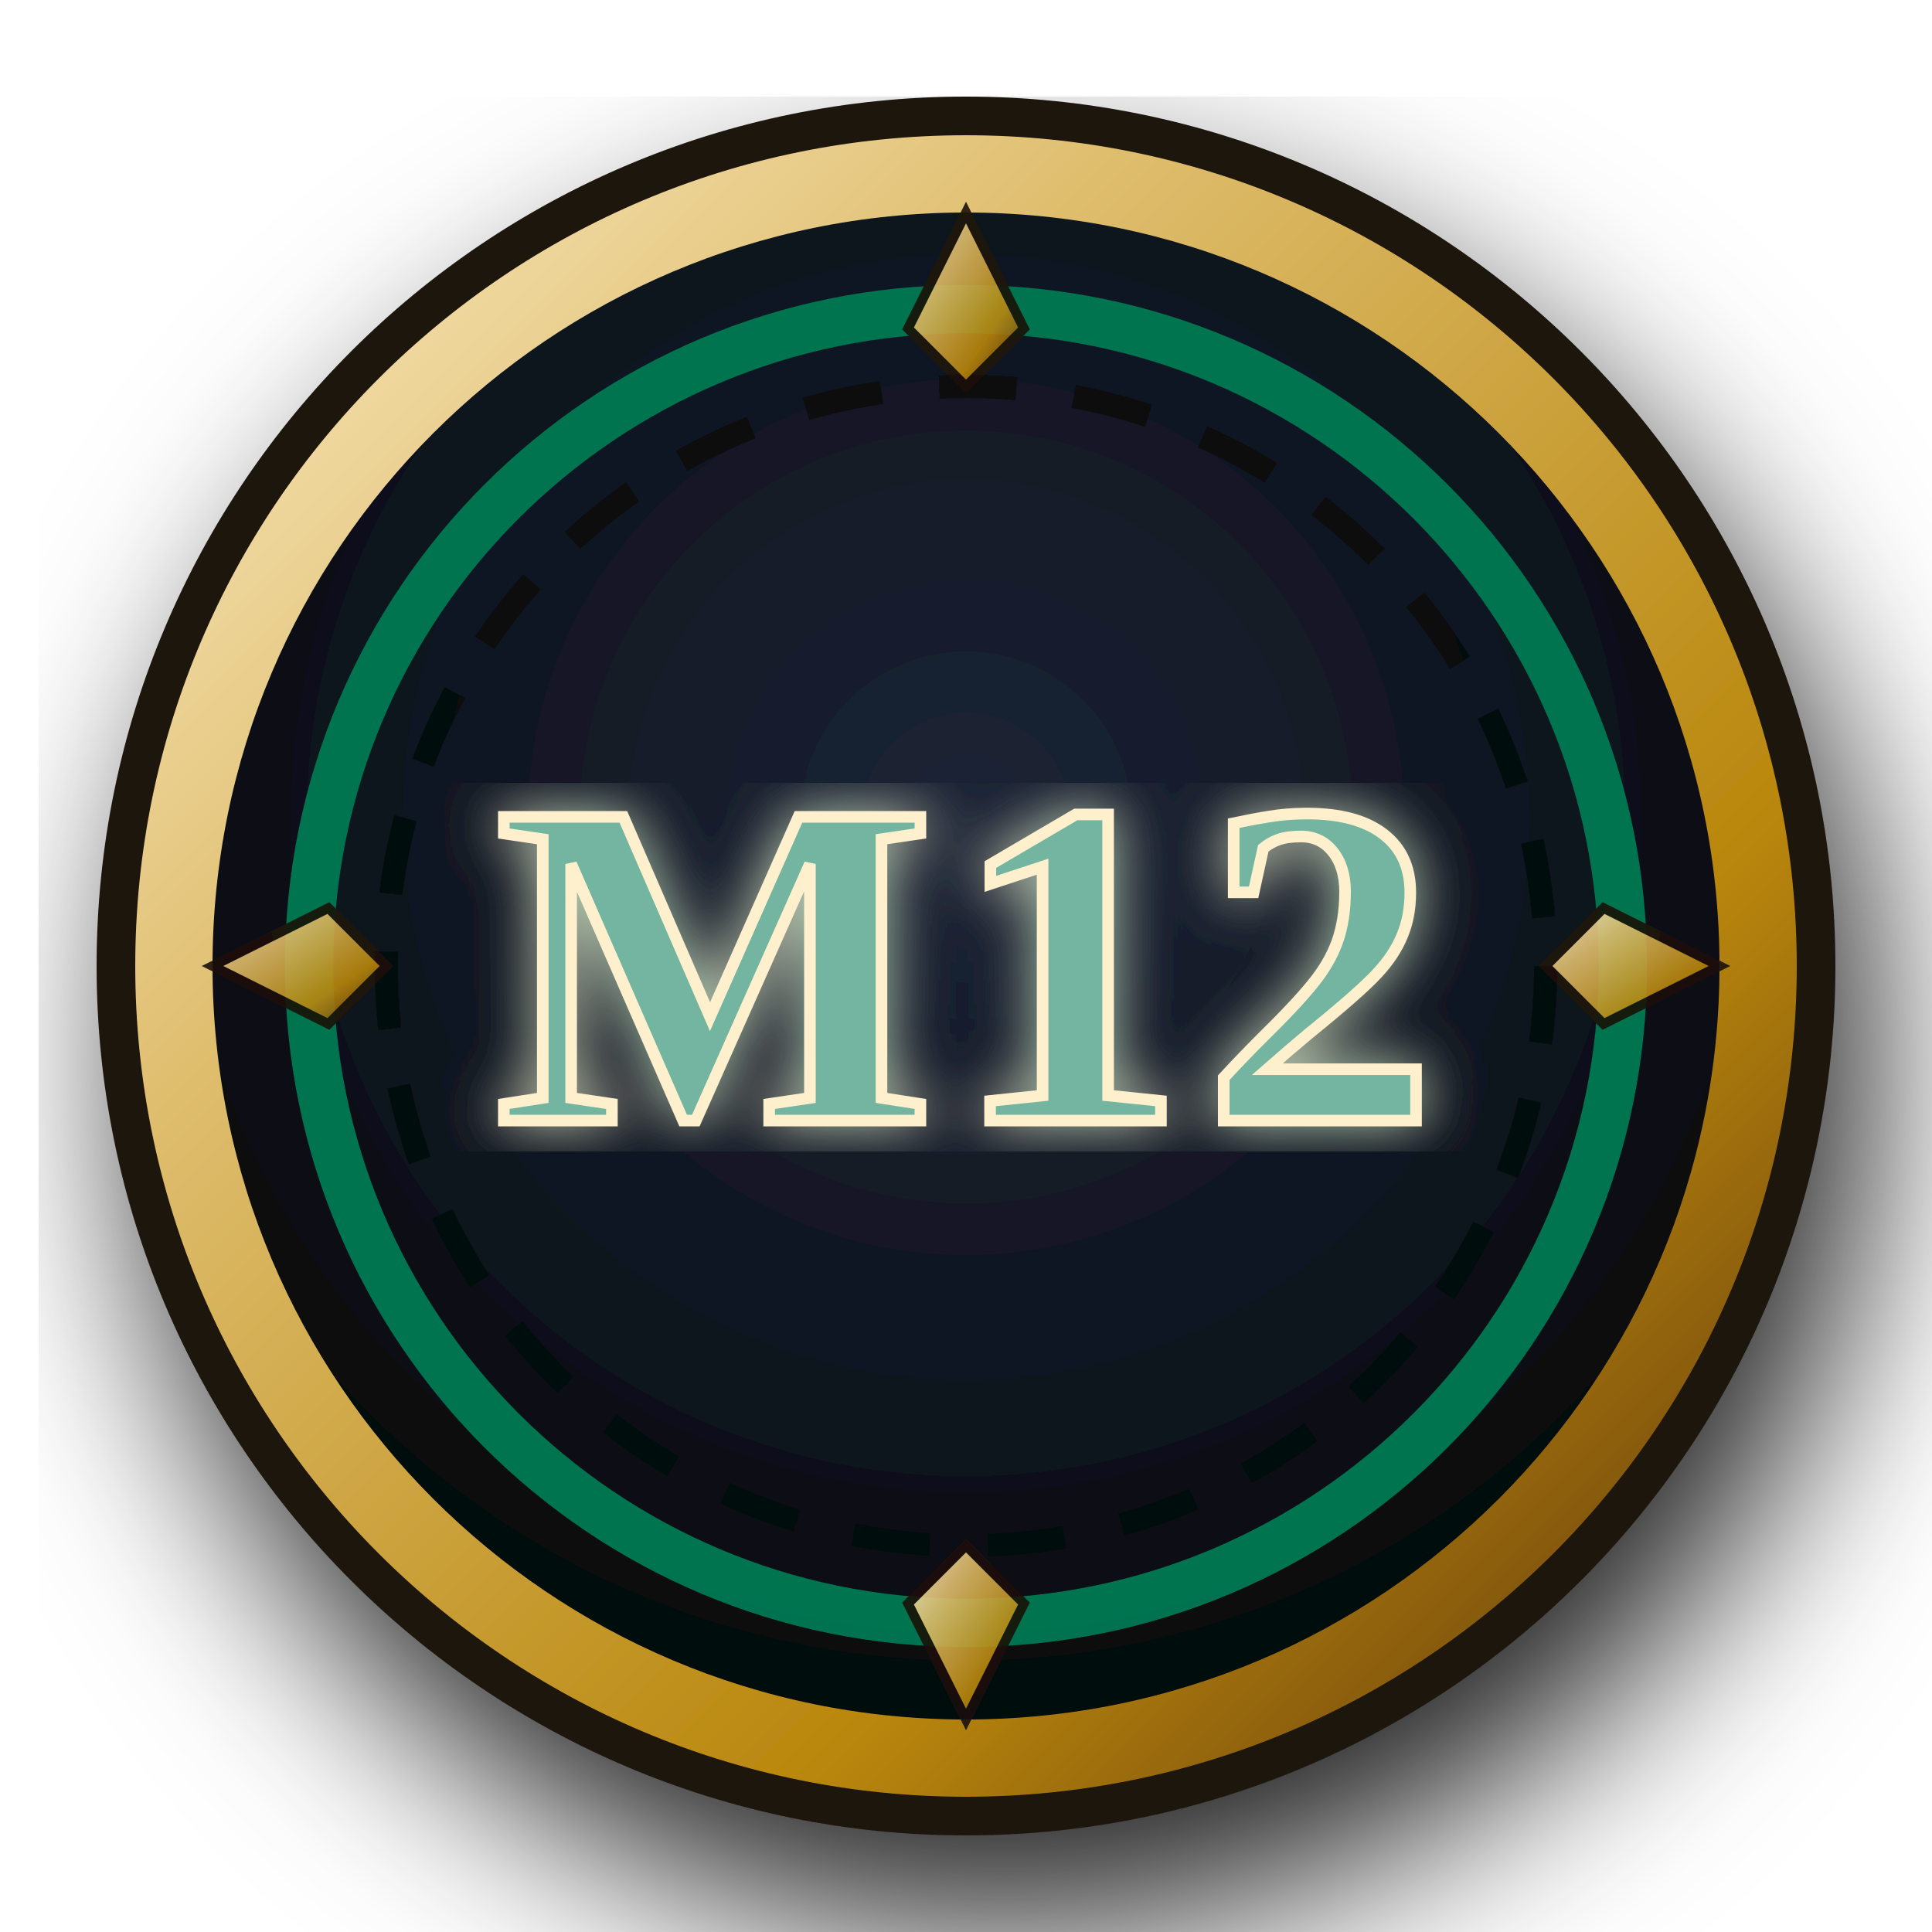
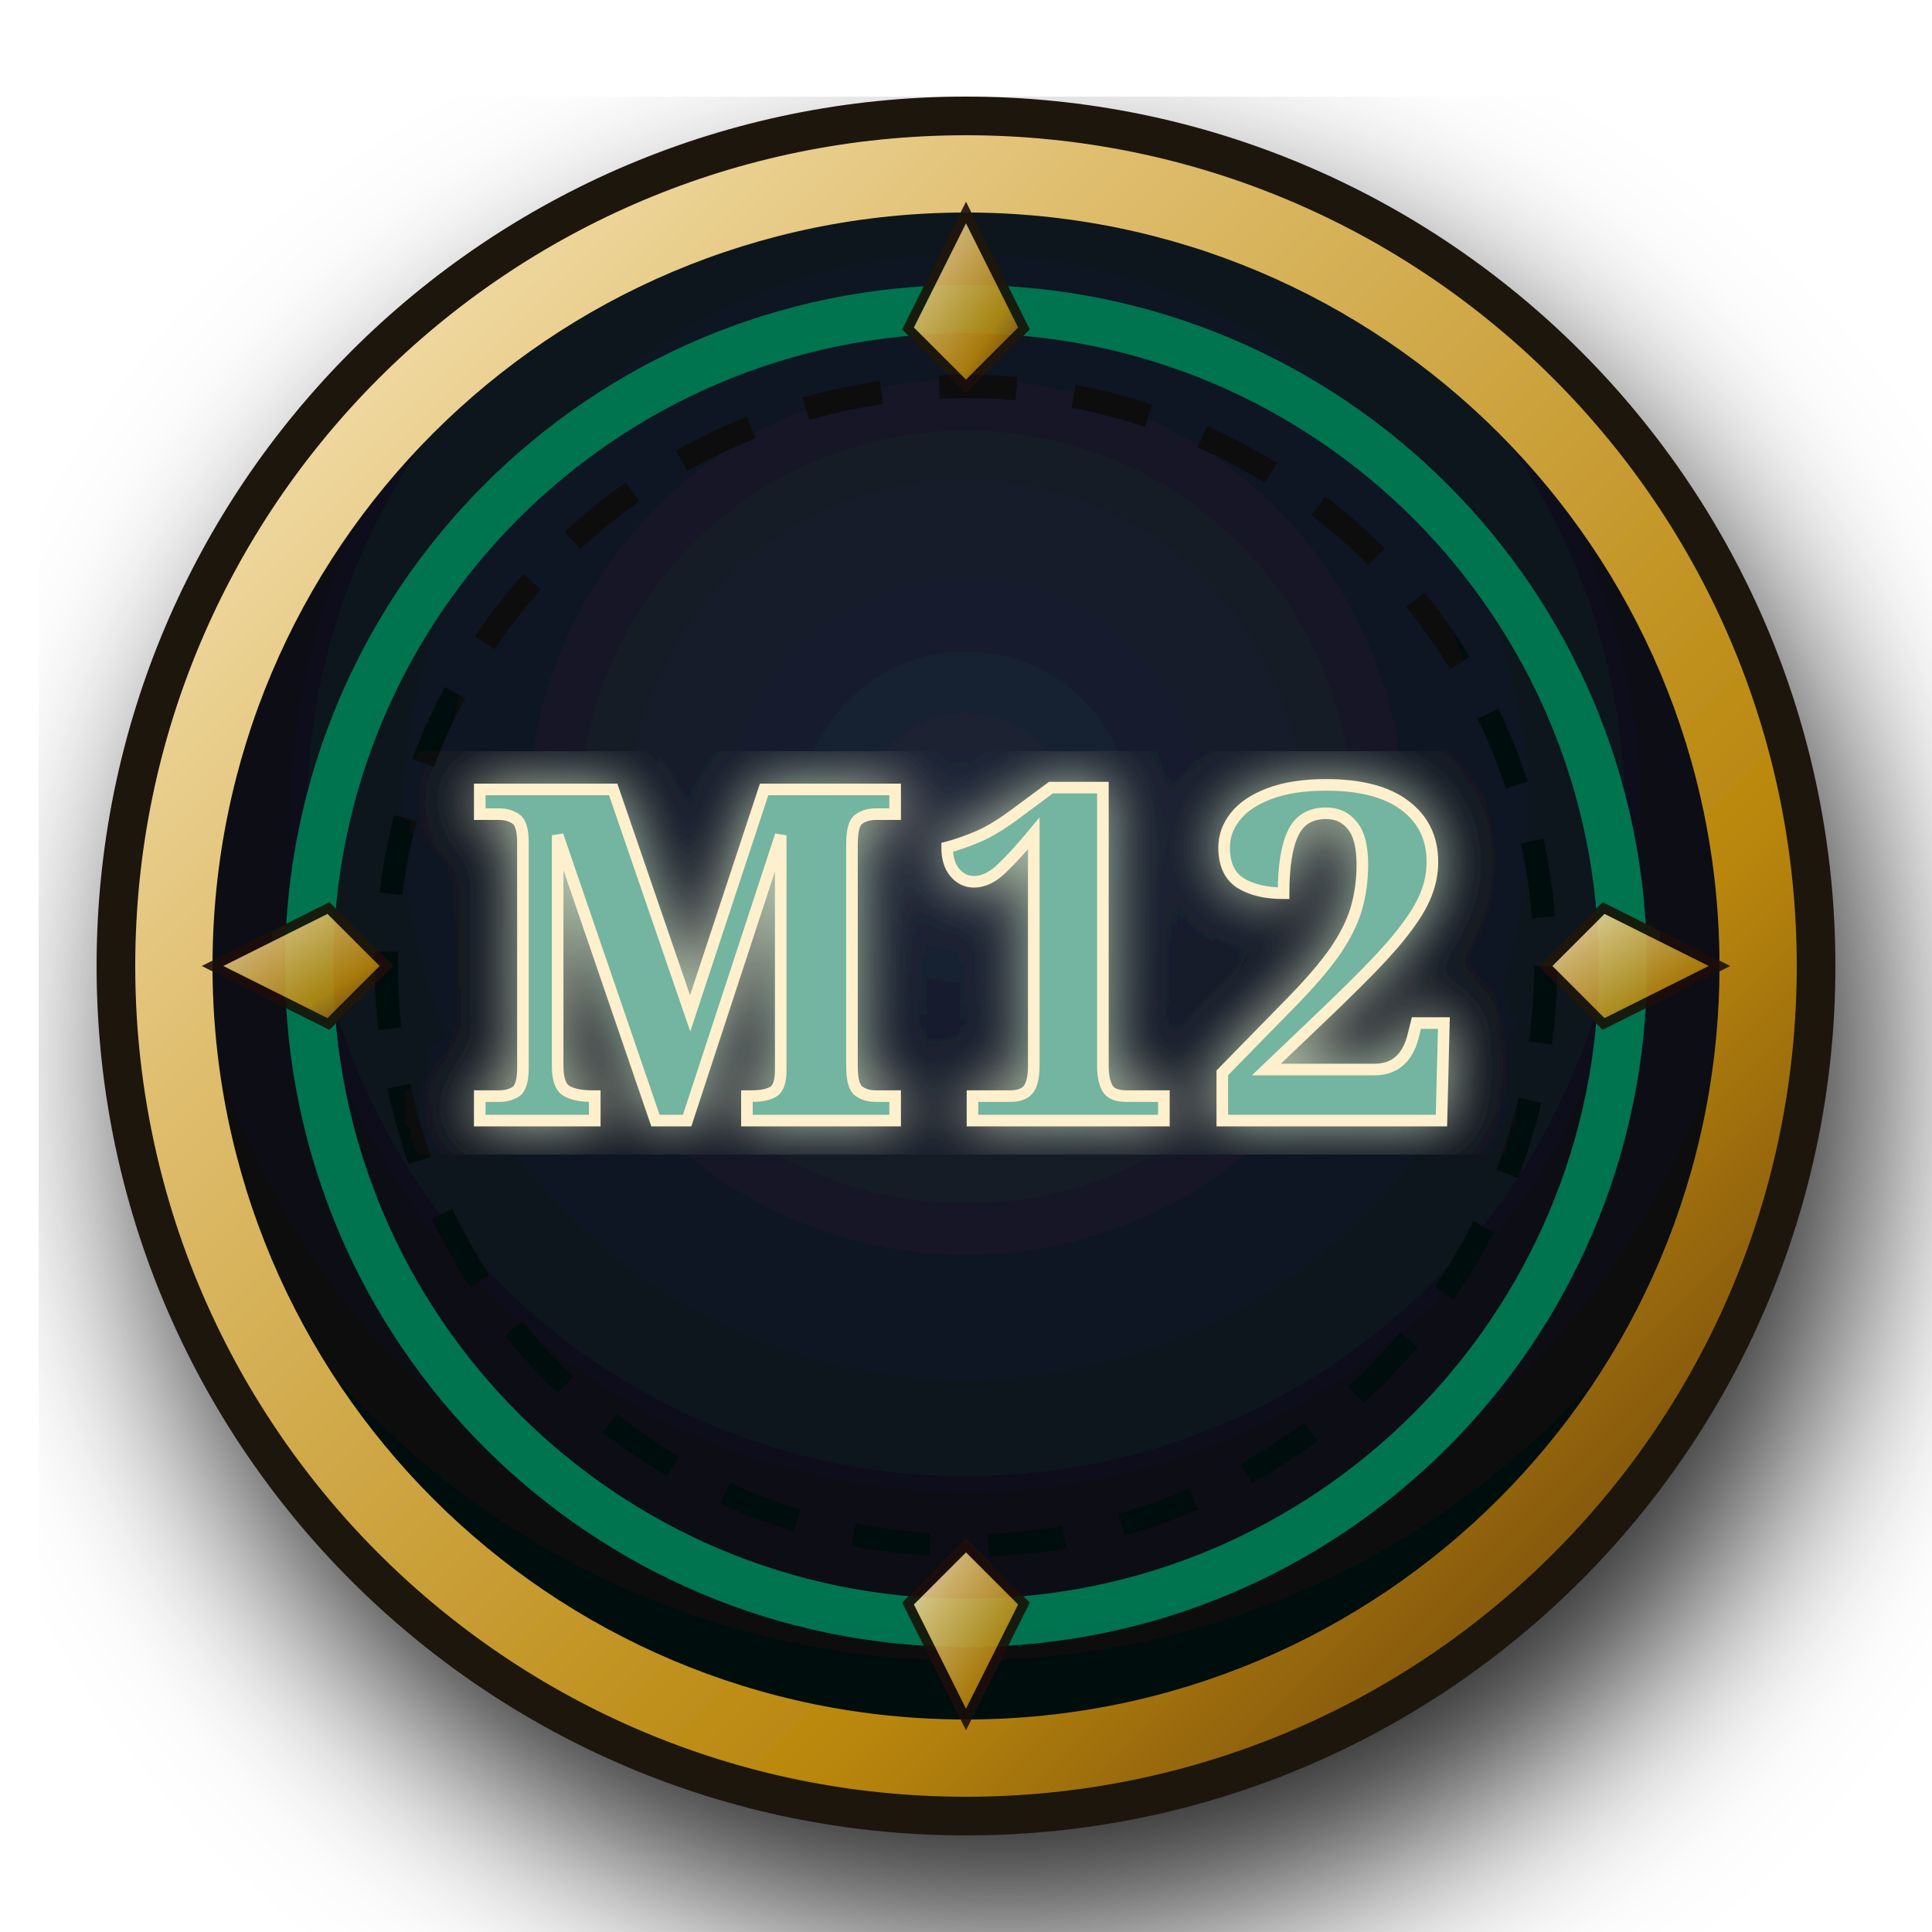
<svg xmlns="http://www.w3.org/2000/svg" viewBox="0 0 100 100" width="100%" height="100%">
  <defs>
    <radialGradient id="badgeBg" cx="50%" cy="40%" r="60%">
      <stop offset="0%" stop-color="#1c2436" />
      <stop offset="70%" stop-color="#0d131d" />
      <stop offset="100%" stop-color="#05070a" />
    </radialGradient>
    <linearGradient id="goldAcc" x1="0%" y1="0%" x2="100%" y2="100%">
      <stop offset="0%" stop-color="#fef0cd" />
      <stop offset="30%" stop-color="#dfbe6f" />
      <stop offset="70%" stop-color="#b8860b" />
      <stop offset="100%" stop-color="#542c15" />
    </linearGradient>
    <filter id="badgeShadow" x="-20%" y="-20%" width="140%" height="140%">
      <feDropShadow dx="2" dy="5" stdDeviation="5" flood-color="#000" flood-opacity="0.85" />
    </filter>
    <filter id="glowFilter">
      <feGaussianBlur id="line-glow" stdDeviation="1.5" result="blur" />
      <feMerge>
        <feMergeNode in="blur" />
        <feMergeNode in="SourceGraphic" />
      </feMerge>
    </filter>
  </defs>
  <g filter="url(#badgeShadow)" transform="translate(50, 50)">
    <circle cx="0" cy="0" r="44" fill="url(#goldAcc)" stroke="#1c120a" stroke-width="2" />
    <circle cx="0" cy="0" r="39" fill="url(#badgeBg)" />
    <g id="line-rings">
      <circle id="line-accent" cx="0" cy="0" r="34" fill="none" stroke="#007852" stroke-width="2.5" opacity="0.95" />
      <circle cx="0" cy="0" r="30" fill="none" stroke="#05070a" stroke-width="1.2" stroke-dasharray="4,3" opacity="0.9" />
    </g>
    <g fill="url(#goldAcc)" opacity="0.9" stroke="#1c120a" stroke-width="0.5">
      <path d="M 0,-39 L 3,-33 L 0,-30 L -3,-33 Z" />
      <path d="M 0,39 L 3,33 L 0,30 L -3,33 Z" />
      <path d="M -39,0 L -33,3 L -30,0 L -33,-3 Z" />
      <path d="M 39,0 L 33,3 L 30,0 L 33,-3 Z" />
    </g>
-     <text id="line-name" x="0" y="8" font-family="'Times New Roman', 'Georgia', serif" font-size="24" font-weight="bold" fill="#73B5A0" stroke="#fef0cd" stroke-width="0.6" text-anchor="middle" letter-spacing="1" filter="url(#glowFilter)">M12</text>
+     <text id="line-name" x="0" y="8" font-family="'Cormorant Garamond', 'EB Garamond', serif" font-size="24" font-weight="bold" fill="#73B5A0" stroke="#fef0cd" stroke-width="0.6" text-anchor="middle" letter-spacing="1" filter="url(#glowFilter)">M12</text>
  </g>
</svg>
